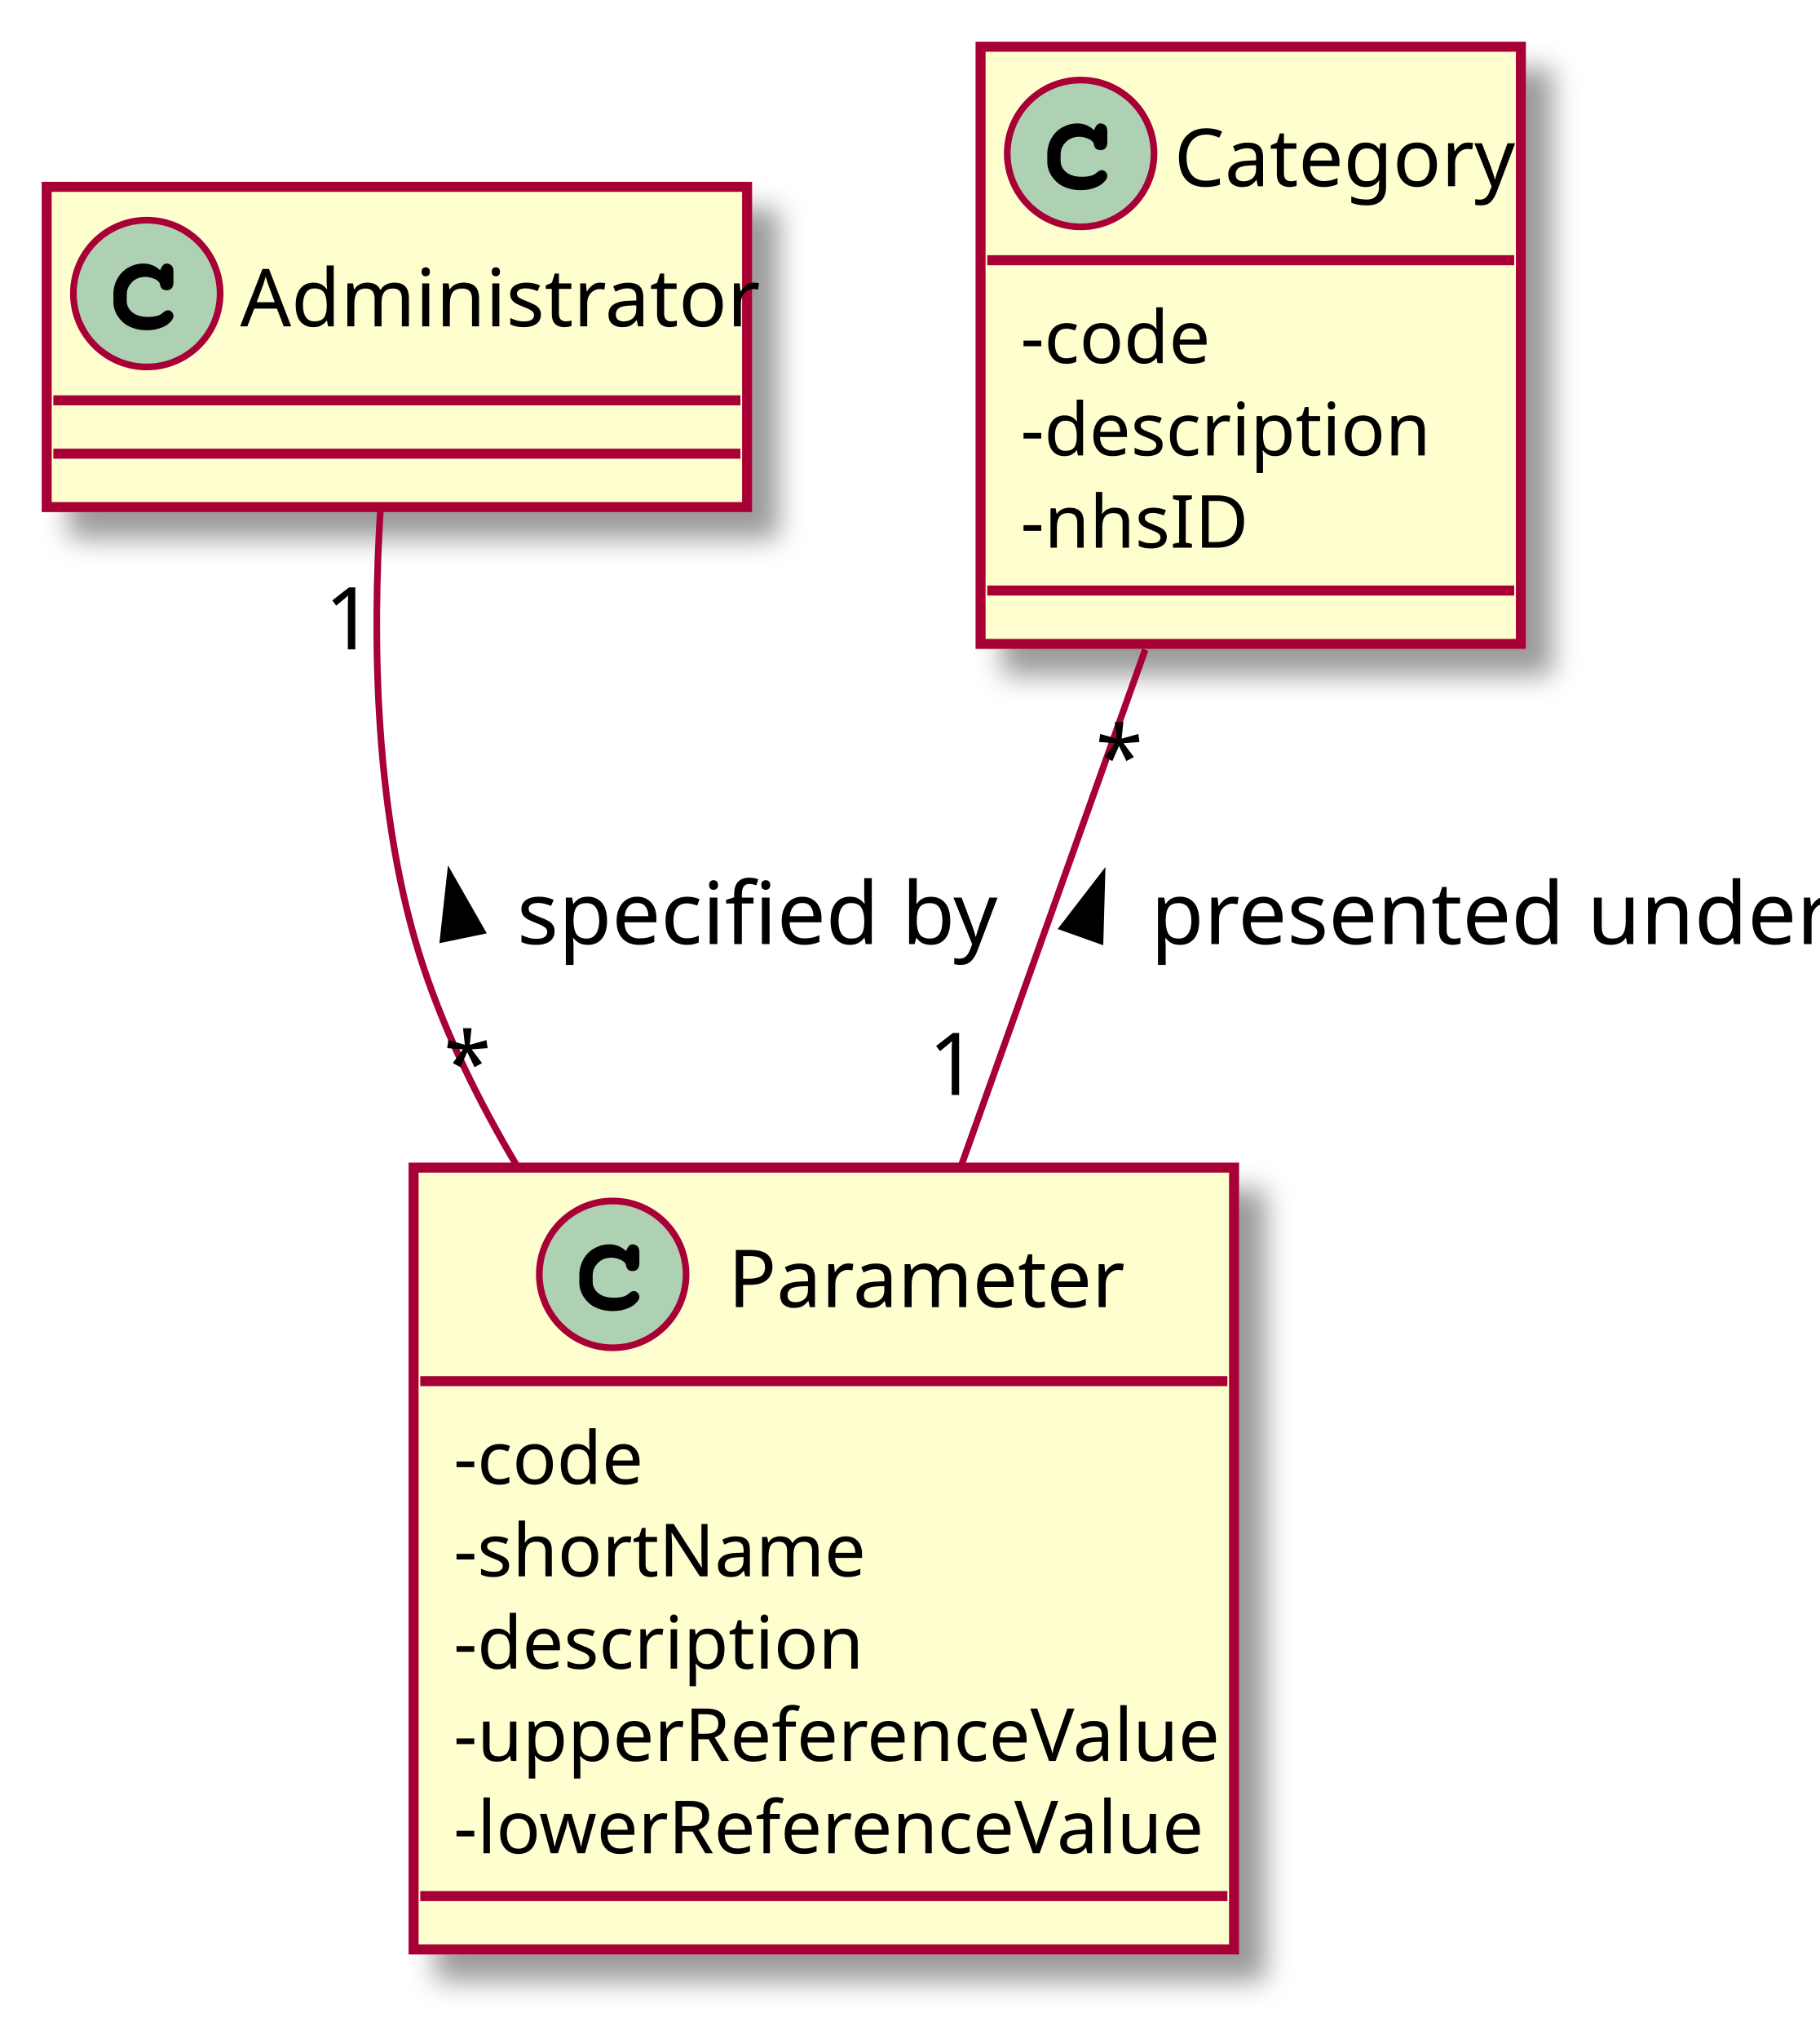
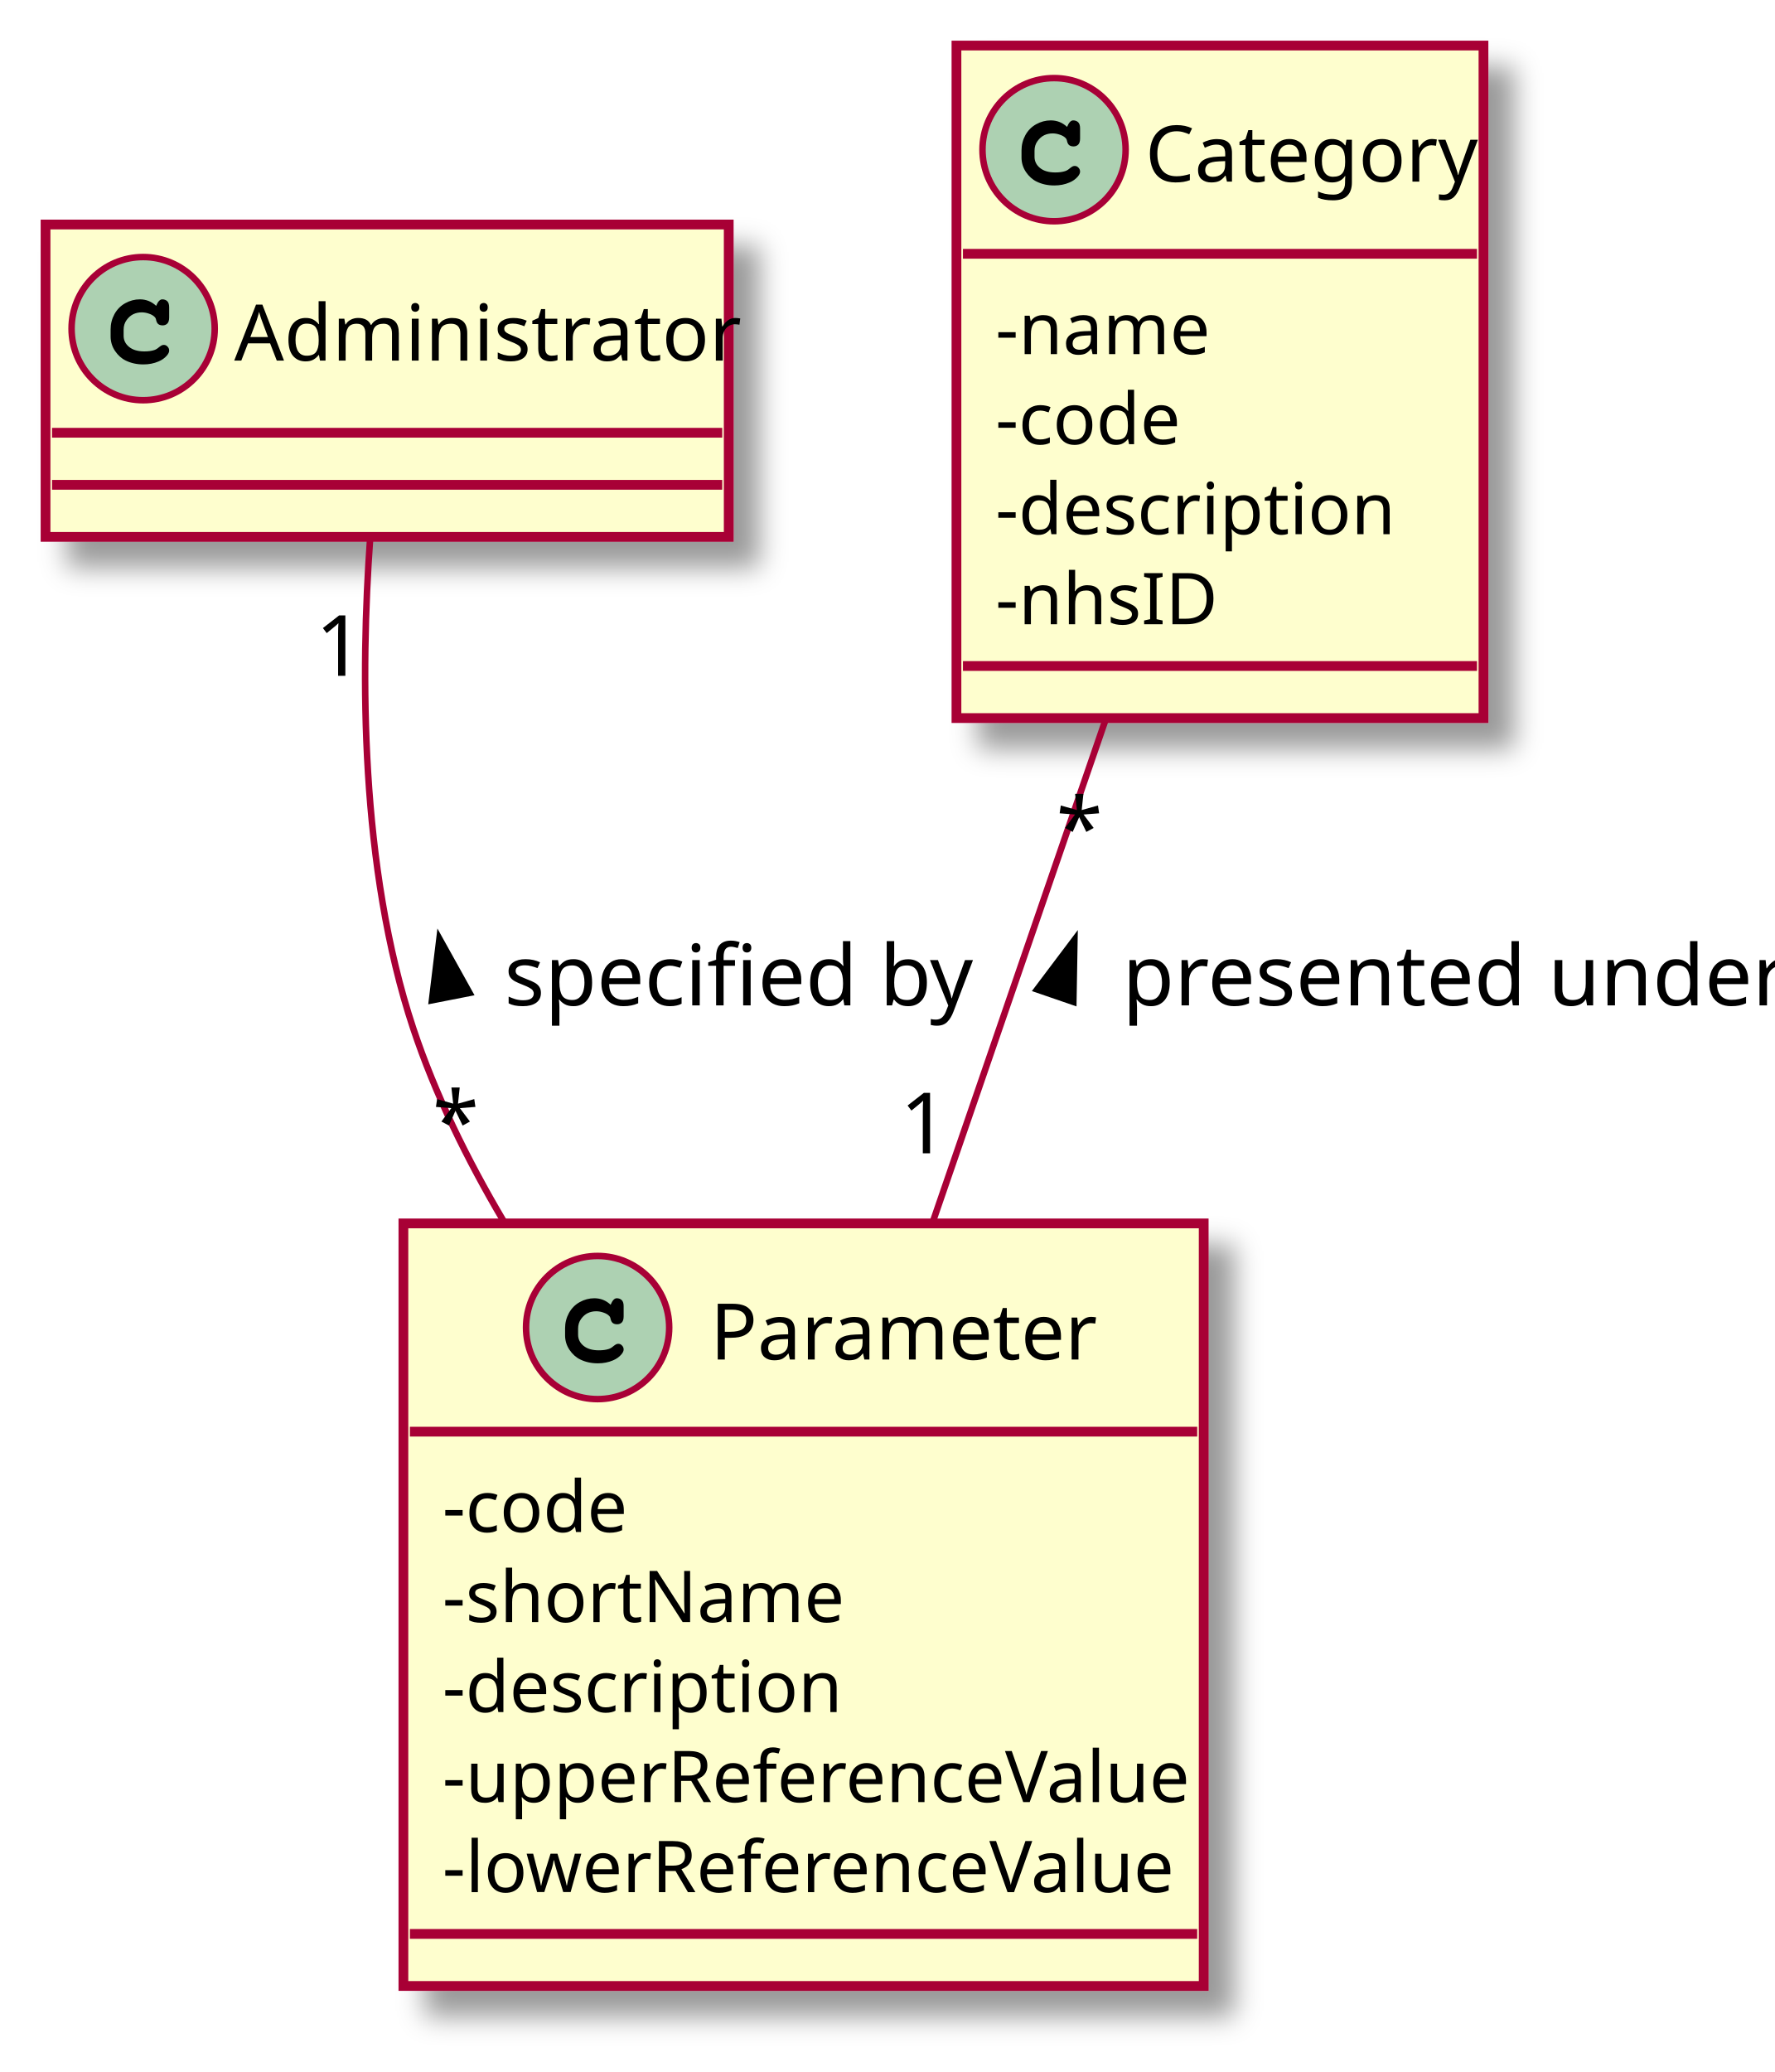
- <svg xmlns="http://www.w3.org/2000/svg" contentScriptType="application/ecmascript" contentStyleType="text/css" height="382.5px" preserveAspectRatio="none" style="width:341px;height:382px;" version="1.1" viewBox="0 0 341 382" width="341.25px" zoomAndPan="magnify">
+ <svg xmlns="http://www.w3.org/2000/svg" contentScriptType="application/ecmascript" contentStyleType="text/css" height="398.75px" preserveAspectRatio="none" style="width:341px;height:398px;" version="1.1" viewBox="0 0 341 398" width="341.25px" zoomAndPan="magnify">
  <defs>
-     <filter height="300%" id="fct74dtwmbe1s" width="300%" x="-1" y="-1">
+     <filter height="300%" id="f1013zpy911967" width="300%" x="-1" y="-1">
      <feGaussianBlur result="blurOut" stdDeviation="2.5" />
      <feColorMatrix in="blurOut" result="blurOut2" type="matrix" values="0 0 0 0 0 0 0 0 0 0 0 0 0 0 0 0 0 0 .4 0" />
      <feOffset dx="5.0" dy="5.0" in="blurOut2" result="blurOut3" />
      <feBlend in="SourceGraphic" in2="blurOut3" mode="normal" />
    </filter>
  </defs>
  <g>
-     <rect codeLine="4" fill="#FEFECE" filter="url(#fct74dtwmbe1s)" height="60" id="Administrator" style="stroke:#A80036;stroke-width:1.875;" width="131.25" x="8.75" y="35" />
-     <ellipse cx="27.5" cy="55" fill="#ADD1B2" rx="13.75" ry="13.75" style="stroke:#A80036;stroke-width:1.25;" />
-     <path d="M30,50.625 Q30.254,50 30.547,49.688 Q30.84,49.375 31.172,49.375 Q31.758,49.375 32.129,49.727 Q32.5,50.078 32.5,50.898 L32.5,52.852 Q32.5,53.672 32.148,54.023 Q31.797,54.375 31.25,54.375 Q30.762,54.375 30.449,54.16 Q30.137,53.945 30,53.379 Q29.941,52.988 29.727,52.773 Q29.336,52.363 28.633,52.129 Q27.93,51.875 27.227,51.875 Q26.348,51.875 25.605,52.227 Q24.883,52.578 24.316,53.359 Q23.75,54.141 23.75,55.215 L23.75,56.367 Q23.75,57.656 24.805,58.516 Q25.859,59.375 27.734,59.375 Q28.848,59.375 29.629,59.121 Q30.078,58.984 30.586,58.535 Q30.918,58.281 31.094,58.203 Q31.27,58.125 31.484,58.125 Q31.895,58.125 32.188,58.457 Q32.5,58.77 32.5,59.219 Q32.5,59.648 32.07,60.156 Q31.445,60.898 30.449,61.309 Q29.141,61.875 27.539,61.875 Q25.664,61.875 24.16,61.133 Q22.949,60.547 22.09,59.277 Q21.25,58.008 21.25,56.504 L21.25,55.137 Q21.25,53.574 21.992,52.207 Q22.754,50.84 24.062,50.117 Q25.391,49.375 26.875,49.375 Q27.773,49.375 28.555,49.688 Q29.336,50 30,50.625 Z " fill="#000000" />
-     <text fill="#000000" font-family="sans-serif" font-size="15" lengthAdjust="spacing" textLength="91.25" x="45" y="61.138">Administrator</text>
-     <line style="stroke:#A80036;stroke-width:1.875;" x1="10" x2="138.75" y1="75" y2="75" />
-     <line style="stroke:#A80036;stroke-width:1.875;" x1="10" x2="138.75" y1="85" y2="85" />
-     <rect codeLine="5" fill="#FEFECE" filter="url(#fct74dtwmbe1s)" height="146.475" id="Parameter" style="stroke:#A80036;stroke-width:1.875;" width="153.75" x="77.5" y="218.75" />
-     <ellipse cx="114.812" cy="238.75" fill="#ADD1B2" rx="13.75" ry="13.75" style="stroke:#A80036;stroke-width:1.25;" />
-     <path d="M117.312,234.375 Q117.566,233.75 117.859,233.438 Q118.152,233.125 118.484,233.125 Q119.07,233.125 119.441,233.477 Q119.812,233.828 119.812,234.648 L119.812,236.602 Q119.812,237.422 119.461,237.773 Q119.109,238.125 118.562,238.125 Q118.074,238.125 117.762,237.91 Q117.449,237.695 117.312,237.129 Q117.254,236.738 117.039,236.523 Q116.648,236.113 115.945,235.879 Q115.242,235.625 114.539,235.625 Q113.66,235.625 112.918,235.977 Q112.195,236.328 111.629,237.109 Q111.062,237.891 111.062,238.965 L111.062,240.117 Q111.062,241.406 112.117,242.266 Q113.172,243.125 115.047,243.125 Q116.16,243.125 116.941,242.871 Q117.391,242.734 117.898,242.285 Q118.231,242.031 118.406,241.953 Q118.582,241.875 118.797,241.875 Q119.207,241.875 119.5,242.207 Q119.812,242.519 119.812,242.969 Q119.812,243.398 119.383,243.906 Q118.758,244.648 117.762,245.059 Q116.453,245.625 114.852,245.625 Q112.977,245.625 111.473,244.883 Q110.262,244.297 109.402,243.027 Q108.562,241.758 108.562,240.254 L108.562,238.887 Q108.562,237.324 109.305,235.957 Q110.066,234.59 111.375,233.867 Q112.703,233.125 114.188,233.125 Q115.086,233.125 115.867,233.438 Q116.648,233.75 117.312,234.375 Z " fill="#000000" />
-     <text fill="#000000" font-family="sans-serif" font-size="15" lengthAdjust="spacing" textLength="72.5" x="136.438" y="244.888">Parameter</text>
-     <line style="stroke:#A80036;stroke-width:1.875;" x1="78.75" x2="230" y1="258.75" y2="258.75" />
-     <text fill="#000000" font-family="sans-serif" font-size="13.75" lengthAdjust="spacing" textLength="35" x="85" y="278.024">-code</text>
-     <text fill="#000000" font-family="sans-serif" font-size="13.75" lengthAdjust="spacing" textLength="70" x="85" y="295.319">-shortName</text>
-     <text fill="#000000" font-family="sans-serif" font-size="13.75" lengthAdjust="spacing" textLength="71.25" x="85" y="312.613">-description</text>
-     <text fill="#000000" font-family="sans-serif" font-size="13.75" lengthAdjust="spacing" textLength="138.75" x="85" y="329.908">-upperReferenceValue</text>
-     <text fill="#000000" font-family="sans-serif" font-size="13.75" lengthAdjust="spacing" textLength="138.75" x="85" y="347.203">-lowerReferenceValue</text>
-     <line style="stroke:#A80036;stroke-width:1.875;" x1="78.75" x2="230" y1="355.225" y2="355.225" />
-     <rect codeLine="13" fill="#FEFECE" filter="url(#fct74dtwmbe1s)" height="111.885" id="Category" style="stroke:#A80036;stroke-width:1.875;" width="101.25" x="183.75" y="8.75" />
+     <rect codeLine="4" fill="#FEFECE" filter="url(#f1013zpy911967)" height="60" id="Administrator" style="stroke:#A80036;stroke-width:1.875;" width="131.25" x="8.75" y="43.125" />
+     <ellipse cx="27.5" cy="63.125" fill="#ADD1B2" rx="13.75" ry="13.75" style="stroke:#A80036;stroke-width:1.25;" />
+     <path d="M30,58.75 Q30.254,58.125 30.547,57.812 Q30.84,57.5 31.172,57.5 Q31.758,57.5 32.129,57.852 Q32.5,58.203 32.5,59.023 L32.5,60.977 Q32.5,61.797 32.148,62.148 Q31.797,62.5 31.25,62.5 Q30.762,62.5 30.449,62.285 Q30.137,62.07 30,61.504 Q29.941,61.113 29.727,60.898 Q29.336,60.488 28.633,60.254 Q27.93,60 27.227,60 Q26.348,60 25.605,60.352 Q24.883,60.703 24.316,61.484 Q23.75,62.266 23.75,63.34 L23.75,64.492 Q23.75,65.781 24.805,66.641 Q25.859,67.5 27.734,67.5 Q28.848,67.5 29.629,67.246 Q30.078,67.109 30.586,66.66 Q30.918,66.406 31.094,66.328 Q31.27,66.25 31.484,66.25 Q31.895,66.25 32.188,66.582 Q32.5,66.894 32.5,67.344 Q32.5,67.773 32.07,68.281 Q31.445,69.023 30.449,69.434 Q29.141,70 27.539,70 Q25.664,70 24.16,69.258 Q22.949,68.672 22.09,67.402 Q21.25,66.133 21.25,64.629 L21.25,63.262 Q21.25,61.699 21.992,60.332 Q22.754,58.965 24.062,58.242 Q25.391,57.5 26.875,57.5 Q27.773,57.5 28.555,57.812 Q29.336,58.125 30,58.75 Z " fill="#000000" />
+     <text fill="#000000" font-family="sans-serif" font-size="15" lengthAdjust="spacing" textLength="91.25" x="45" y="69.263">Administrator</text>
+     <line style="stroke:#A80036;stroke-width:1.875;" x1="10" x2="138.75" y1="83.125" y2="83.125" />
+     <line style="stroke:#A80036;stroke-width:1.875;" x1="10" x2="138.75" y1="93.125" y2="93.125" />
+     <rect codeLine="5" fill="#FEFECE" filter="url(#f1013zpy911967)" height="146.475" id="Parameter" style="stroke:#A80036;stroke-width:1.875;" width="153.75" x="77.5" y="235" />
+     <ellipse cx="114.812" cy="255" fill="#ADD1B2" rx="13.75" ry="13.75" style="stroke:#A80036;stroke-width:1.25;" />
+     <path d="M117.312,250.625 Q117.566,250 117.859,249.688 Q118.152,249.375 118.484,249.375 Q119.07,249.375 119.441,249.727 Q119.812,250.078 119.812,250.898 L119.812,252.852 Q119.812,253.672 119.461,254.023 Q119.109,254.375 118.562,254.375 Q118.074,254.375 117.762,254.16 Q117.449,253.945 117.312,253.379 Q117.254,252.988 117.039,252.773 Q116.648,252.363 115.945,252.129 Q115.242,251.875 114.539,251.875 Q113.66,251.875 112.918,252.227 Q112.195,252.578 111.629,253.359 Q111.062,254.141 111.062,255.215 L111.062,256.367 Q111.062,257.656 112.117,258.516 Q113.172,259.375 115.047,259.375 Q116.16,259.375 116.941,259.121 Q117.391,258.984 117.898,258.535 Q118.231,258.281 118.406,258.203 Q118.582,258.125 118.797,258.125 Q119.207,258.125 119.5,258.457 Q119.812,258.769 119.812,259.219 Q119.812,259.648 119.383,260.156 Q118.758,260.898 117.762,261.309 Q116.453,261.875 114.852,261.875 Q112.977,261.875 111.473,261.133 Q110.262,260.547 109.402,259.277 Q108.562,258.008 108.562,256.504 L108.562,255.137 Q108.562,253.574 109.305,252.207 Q110.066,250.84 111.375,250.117 Q112.703,249.375 114.188,249.375 Q115.086,249.375 115.867,249.688 Q116.648,250 117.312,250.625 Z " fill="#000000" />
+     <text fill="#000000" font-family="sans-serif" font-size="15" lengthAdjust="spacing" textLength="72.5" x="136.438" y="261.138">Parameter</text>
+     <line style="stroke:#A80036;stroke-width:1.875;" x1="78.75" x2="230" y1="275" y2="275" />
+     <text fill="#000000" font-family="sans-serif" font-size="13.75" lengthAdjust="spacing" textLength="35" x="85" y="294.274">-code</text>
+     <text fill="#000000" font-family="sans-serif" font-size="13.75" lengthAdjust="spacing" textLength="70" x="85" y="311.569">-shortName</text>
+     <text fill="#000000" font-family="sans-serif" font-size="13.75" lengthAdjust="spacing" textLength="71.25" x="85" y="328.863">-description</text>
+     <text fill="#000000" font-family="sans-serif" font-size="13.75" lengthAdjust="spacing" textLength="138.75" x="85" y="346.158">-upperReferenceValue</text>
+     <text fill="#000000" font-family="sans-serif" font-size="13.75" lengthAdjust="spacing" textLength="138.75" x="85" y="363.453">-lowerReferenceValue</text>
+     <line style="stroke:#A80036;stroke-width:1.875;" x1="78.75" x2="230" y1="371.475" y2="371.475" />
+     <rect codeLine="13" fill="#FEFECE" filter="url(#f1013zpy911967)" height="129.18" id="Category" style="stroke:#A80036;stroke-width:1.875;" width="101.25" x="183.75" y="8.75" />
    <ellipse cx="202.5" cy="28.75" fill="#ADD1B2" rx="13.75" ry="13.75" style="stroke:#A80036;stroke-width:1.25;" />
    <path d="M205,24.375 Q205.254,23.75 205.547,23.438 Q205.84,23.125 206.172,23.125 Q206.758,23.125 207.129,23.477 Q207.5,23.828 207.5,24.648 L207.5,26.602 Q207.5,27.422 207.148,27.773 Q206.797,28.125 206.25,28.125 Q205.762,28.125 205.449,27.91 Q205.137,27.695 205,27.129 Q204.941,26.738 204.727,26.523 Q204.336,26.113 203.633,25.879 Q202.93,25.625 202.227,25.625 Q201.348,25.625 200.606,25.977 Q199.883,26.328 199.316,27.109 Q198.75,27.891 198.75,28.965 L198.75,30.117 Q198.75,31.406 199.805,32.266 Q200.859,33.125 202.734,33.125 Q203.848,33.125 204.629,32.871 Q205.078,32.734 205.586,32.285 Q205.918,32.031 206.094,31.953 Q206.269,31.875 206.484,31.875 Q206.894,31.875 207.188,32.207 Q207.5,32.52 207.5,32.969 Q207.5,33.398 207.07,33.906 Q206.445,34.648 205.449,35.059 Q204.141,35.625 202.539,35.625 Q200.664,35.625 199.16,34.883 Q197.949,34.297 197.09,33.027 Q196.25,31.758 196.25,30.254 L196.25,28.887 Q196.25,27.324 196.992,25.957 Q197.754,24.59 199.062,23.867 Q200.391,23.125 201.875,23.125 Q202.773,23.125 203.555,23.438 Q204.336,23.75 205,24.375 Z " fill="#000000" />
    <text fill="#000000" font-family="sans-serif" font-size="15" lengthAdjust="spacing" textLength="61.25" x="220" y="34.888">Category</text>
    <line style="stroke:#A80036;stroke-width:1.875;" x1="185" x2="283.75" y1="48.75" y2="48.75" />
-     <text fill="#000000" font-family="sans-serif" font-size="13.75" lengthAdjust="spacing" textLength="35" x="191.25" y="68.024">-code</text>
-     <text fill="#000000" font-family="sans-serif" font-size="13.75" lengthAdjust="spacing" textLength="71.25" x="191.25" y="85.319">-description</text>
-     <text fill="#000000" font-family="sans-serif" font-size="13.75" lengthAdjust="spacing" textLength="38.75" x="191.25" y="102.614">-nhsID</text>
-     <line style="stroke:#A80036;stroke-width:1.875;" x1="185" x2="283.75" y1="110.635" y2="110.635" />
-     <path codeLine="19" d="M214.6,121.713 C204.188,150.912 191.3,187.062 180.113,218.425 " fill="none" id="Category-Parameter" style="stroke:#A80036;stroke-width:1.25;" />
-     <polygon fill="#000000" points="206.474,164.333,199.216,173.748,206.137,176.216,206.474,164.333" style="stroke:#000000;stroke-width:1.25;" />
-     <text fill="#000000" font-family="sans-serif" font-size="16.25" lengthAdjust="spacing" textLength="116.25" x="215.625" y="176.869">presented under</text>
-     <text fill="#000000" font-family="sans-serif" font-size="16.25" lengthAdjust="spacing" textLength="6.25" x="205.273" y="147.617">*</text>
-     <text fill="#000000" font-family="sans-serif" font-size="16.25" lengthAdjust="spacing" textLength="8.75" x="173.966" y="205.137">1</text>
-     <path codeLine="20" d="M71.287,95.4 C69.8,119.138 70.013,153.2 79.375,181.25 C83.6,193.912 89.763,206.463 96.775,218.275 " fill="none" id="Administrator-Parameter" style="stroke:#A80036;stroke-width:1.25;" />
-     <polygon fill="#000000" points="84.356,164.1,83.055,175.917,90.249,174.425,84.356,164.1" style="stroke:#000000;stroke-width:1.25;" />
-     <text fill="#000000" font-family="sans-serif" font-size="16.25" lengthAdjust="spacing" textLength="86.25" x="96.875" y="176.869">specified by</text>
-     <text fill="#000000" font-family="sans-serif" font-size="16.25" lengthAdjust="spacing" textLength="8.75" x="60.812" y="121.662">1</text>
-     <text fill="#000000" font-family="sans-serif" font-size="16.25" lengthAdjust="spacing" textLength="6.25" x="83.124" y="204.968">*</text>
+     <text fill="#000000" font-family="sans-serif" font-size="13.75" lengthAdjust="spacing" textLength="37.5" x="191.25" y="68.024">-name</text>
+     <text fill="#000000" font-family="sans-serif" font-size="13.75" lengthAdjust="spacing" textLength="35" x="191.25" y="85.319">-code</text>
+     <text fill="#000000" font-family="sans-serif" font-size="13.75" lengthAdjust="spacing" textLength="71.25" x="191.25" y="102.614">-description</text>
+     <text fill="#000000" font-family="sans-serif" font-size="13.75" lengthAdjust="spacing" textLength="38.75" x="191.25" y="119.908">-nhsID</text>
+     <line style="stroke:#A80036;stroke-width:1.875;" x1="185" x2="283.75" y1="127.93" y2="127.93" />
+     <path codeLine="20" d="M212.512,137.912 C202.2,167.887 189.838,203.812 179.175,234.8 " fill="none" id="Category-Parameter" style="stroke:#A80036;stroke-width:1.25;" />
+     <polygon fill="#000000" points="206.409,180.56,199.256,190.056,206.204,192.446,206.409,180.56" style="stroke:#000000;stroke-width:1.25;" />
+     <text fill="#000000" font-family="sans-serif" font-size="16.25" lengthAdjust="spacing" textLength="116.25" x="215.625" y="193.119">presented under</text>
+     <text fill="#000000" font-family="sans-serif" font-size="16.25" lengthAdjust="spacing" textLength="6.25" x="202.905" y="164.832">*</text>
+     <text fill="#000000" font-family="sans-serif" font-size="16.25" lengthAdjust="spacing" textLength="8.75" x="172.914" y="221.527">1</text>
+     <path codeLine="21" d="M71.1,103.55 C69.275,129.025 69.125,166.637 79.375,197.5 C83.588,210.175 89.737,222.713 96.737,234.537 " fill="none" id="Administrator-Parameter" style="stroke:#A80036;stroke-width:1.25;" />
+     <polygon fill="#000000" points="84.424,180.336,82.991,192.138,90.201,190.726,84.424,180.336" style="stroke:#000000;stroke-width:1.25;" />
+     <text fill="#000000" font-family="sans-serif" font-size="16.25" lengthAdjust="spacing" textLength="86.25" x="96.875" y="193.119">specified by</text>
+     <text fill="#000000" font-family="sans-serif" font-size="16.25" lengthAdjust="spacing" textLength="8.75" x="60.581" y="129.818">1</text>
+     <text fill="#000000" font-family="sans-serif" font-size="16.25" lengthAdjust="spacing" textLength="6.25" x="83.082" y="221.232">*</text>
  </g>
</svg>
